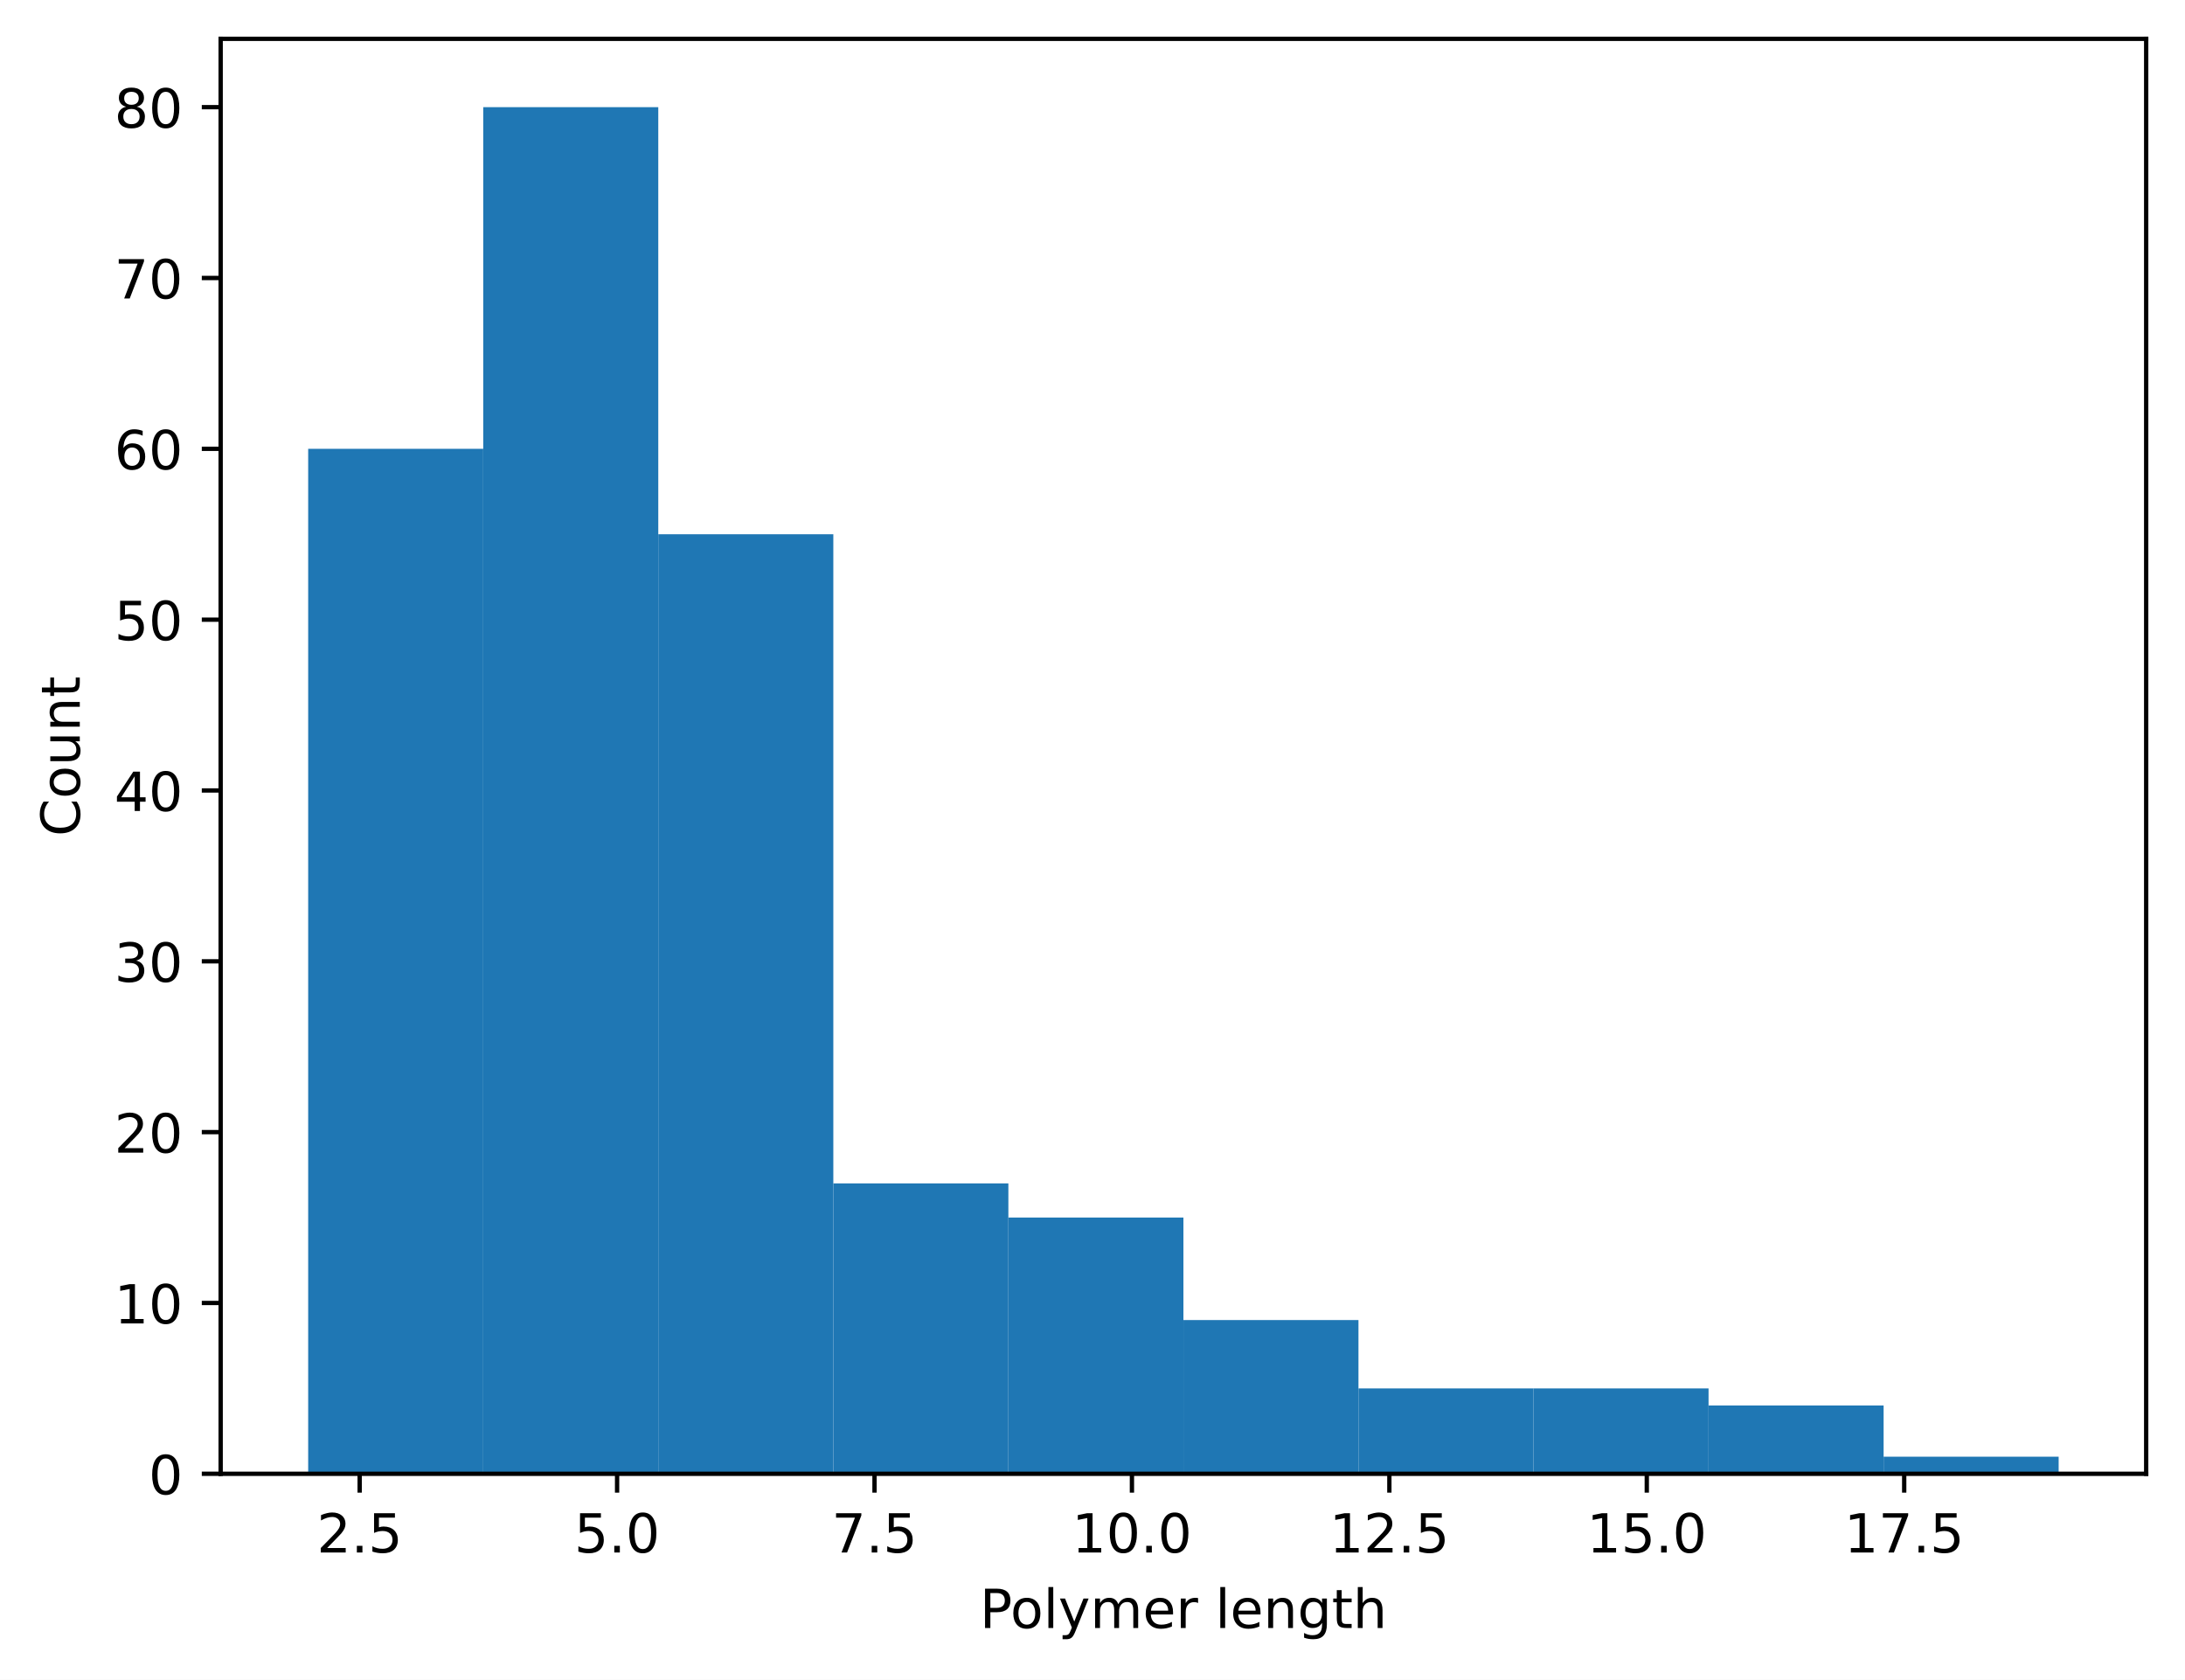
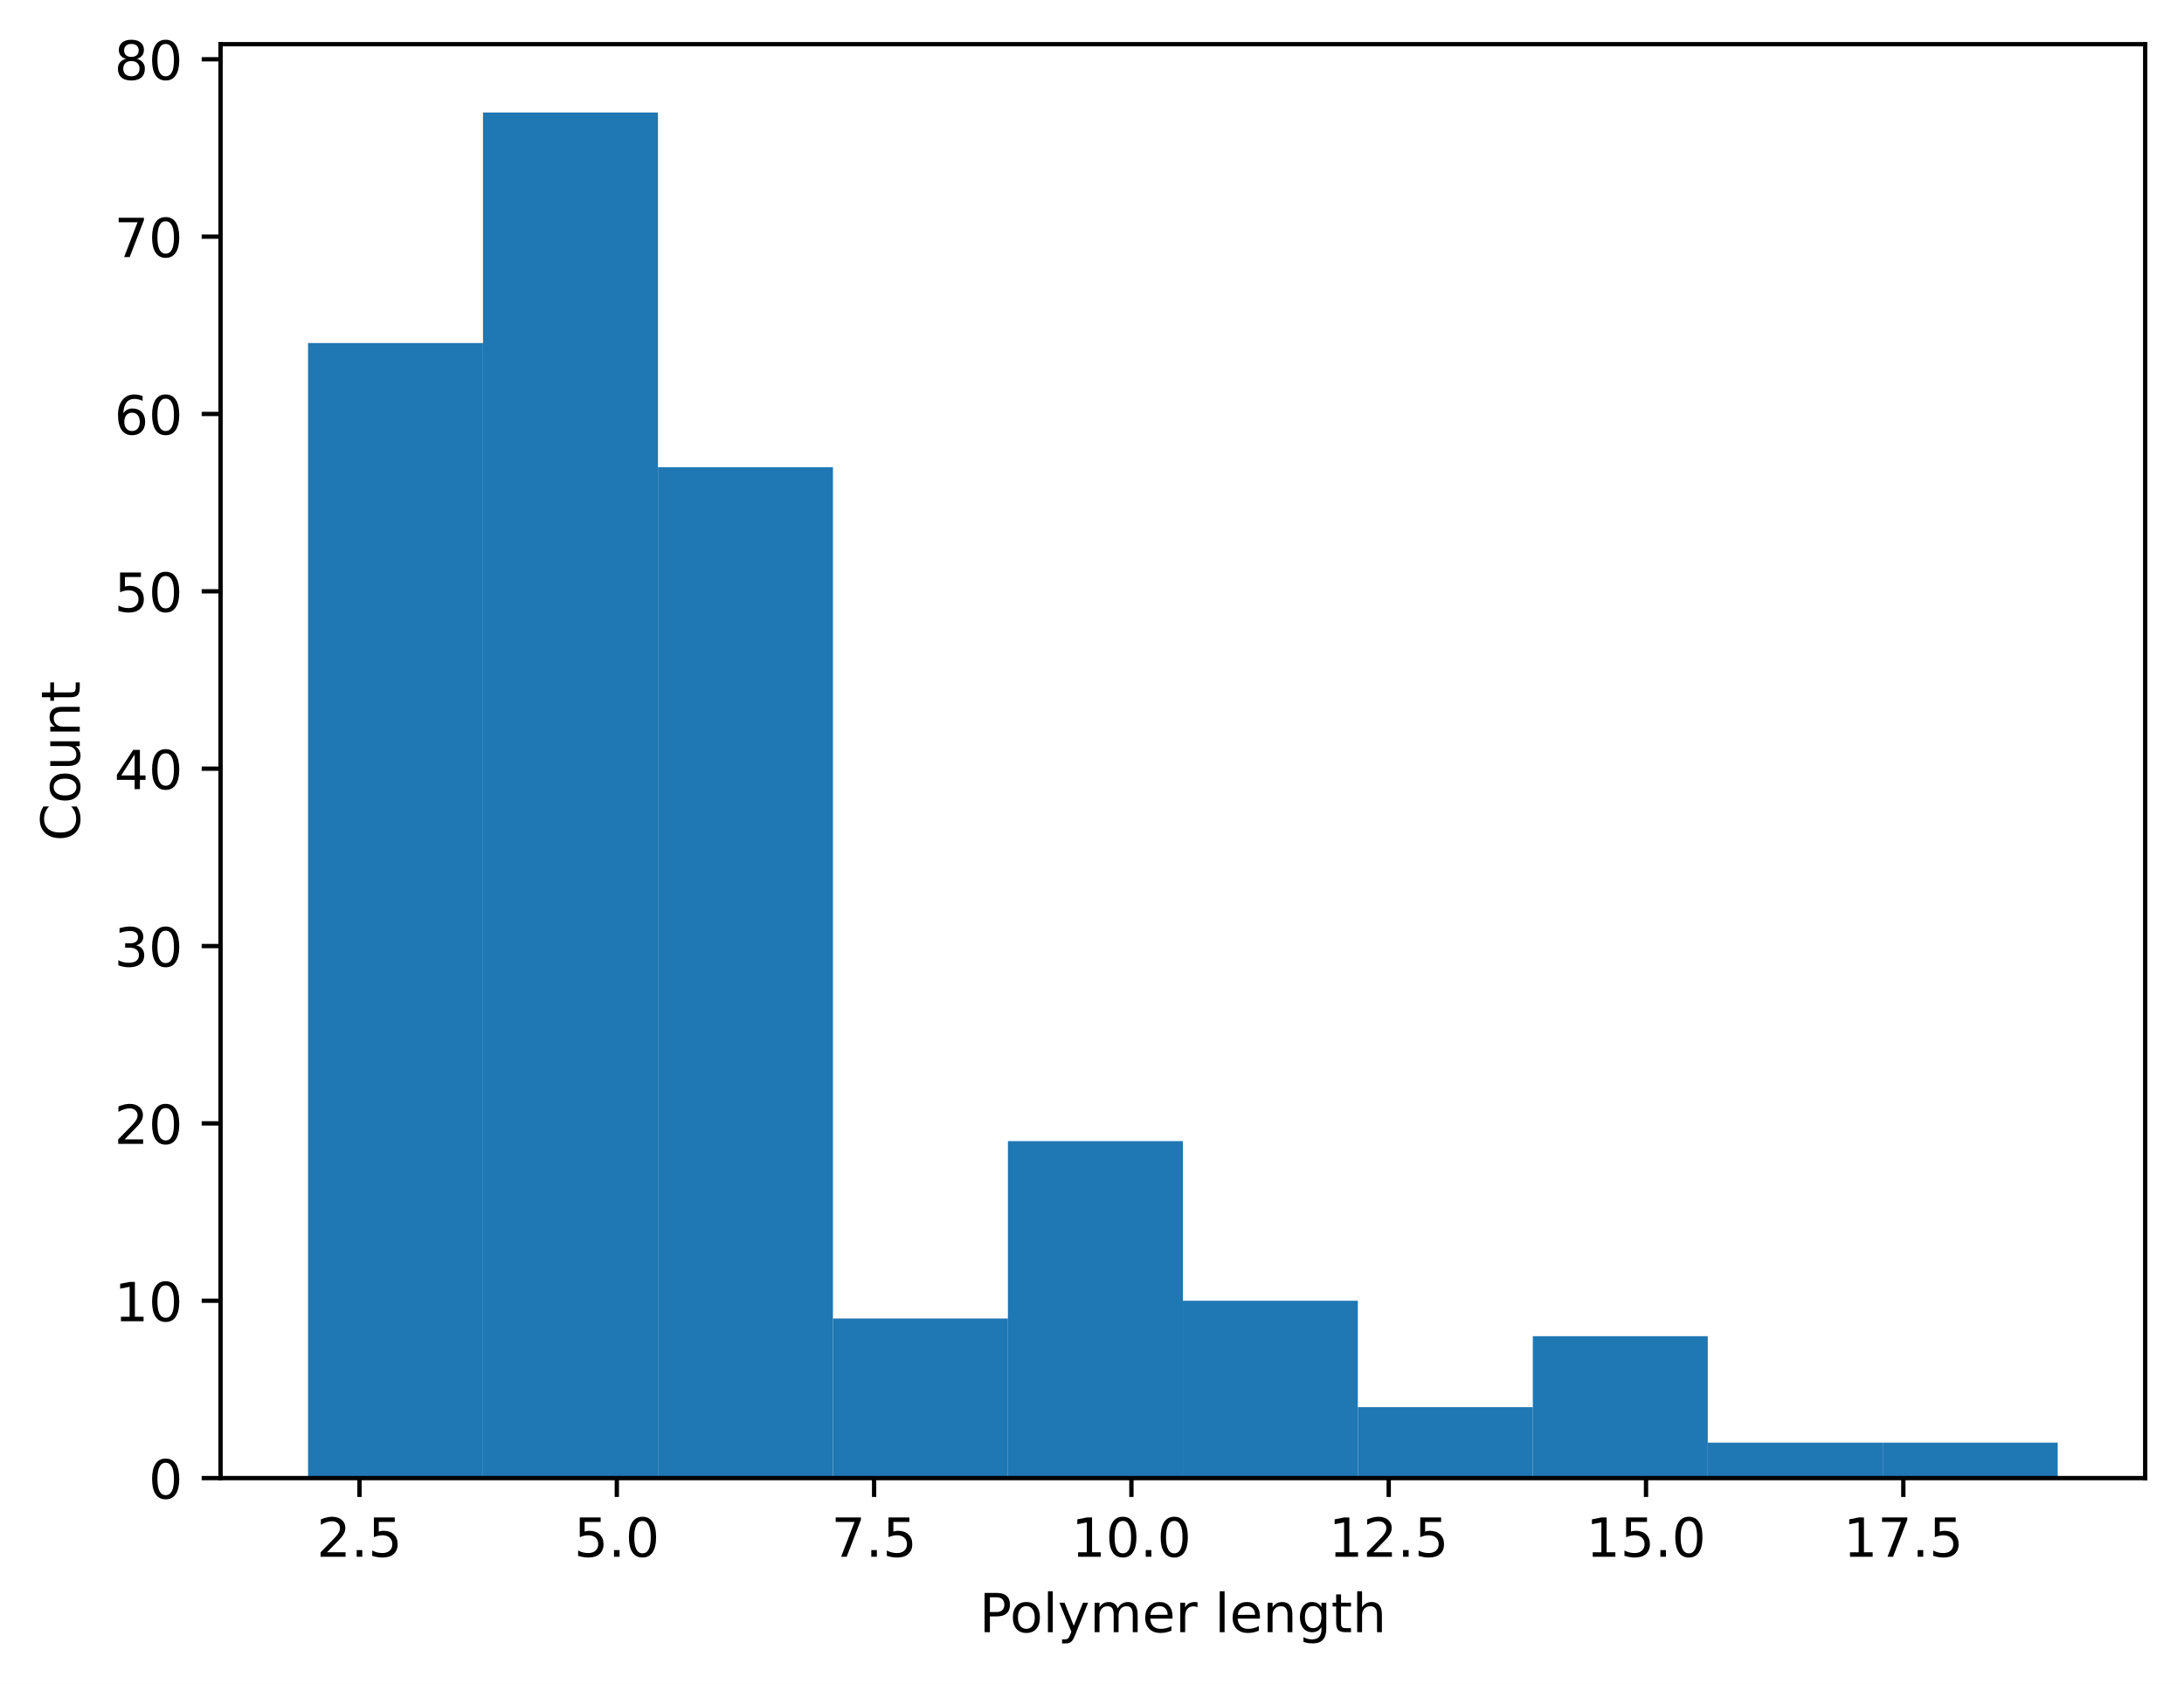
- <svg xmlns="http://www.w3.org/2000/svg" xmlns:xlink="http://www.w3.org/1999/xlink" width="405.245pt" height="311.513pt" viewBox="0 0 405.245 311.513" version="1.1">
+ <svg xmlns="http://www.w3.org/2000/svg" xmlns:xlink="http://www.w3.org/1999/xlink" width="405.245pt" height="312.514pt" viewBox="0 0 405.245 312.514" version="1.1">
  <defs>
    <style type="text/css">*{stroke-linejoin: round; stroke-linecap: butt}</style>
  </defs>
  <g id="figure_1">
    <g id="patch_1">
-       <path d="M 0 311.513  L 405.245 311.513  L 405.245 0  L 0 0  z " style="fill: #ffffff" />
+       <path d="M 0 312.514  L 405.245 312.514  L 405.245 0  L 0 0  z " style="fill: #ffffff" />
    </g>
    <g id="axes_1">
      <g id="patch_2">
-         <path d="M 40.925 273.312  L 398.045 273.312  L 398.045 7.2  L 40.925 7.2  z " style="fill: #ffffff" />
+         <path d="M 40.925 274.313  L 398.045 274.313  L 398.045 8.201  L 40.925 8.201  z " style="fill: #ffffff" />
      </g>
      <g id="patch_3">
-         <path d="M 57.158 273.312  L 89.623 273.312  L 89.623 83.232  L 57.158 83.232  z " clip-path="url(#p4d77a8aa61)" style="fill: #1f77b4" />
+         <path d="M 57.158 274.313  L 89.623 274.313  L 89.623 63.662  L 57.158 63.662  z " clip-path="url(#pca3464b3e4)" style="fill: #1f77b4" />
      </g>
      <g id="patch_4">
-         <path d="M 89.623 273.312  L 122.089 273.312  L 122.089 19.872  L 89.623 19.872  z " clip-path="url(#p4d77a8aa61)" style="fill: #1f77b4" />
+         <path d="M 89.623 274.313  L 122.089 274.313  L 122.089 20.873  L 89.623 20.873  z " clip-path="url(#pca3464b3e4)" style="fill: #1f77b4" />
      </g>
      <g id="patch_5">
-         <path d="M 122.089 273.312  L 154.554 273.312  L 154.554 99.072  L 122.089 99.072  z " clip-path="url(#p4d77a8aa61)" style="fill: #1f77b4" />
+         <path d="M 122.089 274.313  L 154.554 274.313  L 154.554 86.702  L 122.089 86.702  z " clip-path="url(#pca3464b3e4)" style="fill: #1f77b4" />
      </g>
      <g id="patch_6">
-         <path d="M 154.554 273.312  L 187.02 273.312  L 187.02 219.456  L 154.554 219.456  z " clip-path="url(#p4d77a8aa61)" style="fill: #1f77b4" />
+         <path d="M 154.554 274.313  L 187.02 274.313  L 187.02 244.69  L 154.554 244.69  z " clip-path="url(#pca3464b3e4)" style="fill: #1f77b4" />
      </g>
      <g id="patch_7">
-         <path d="M 187.02 273.312  L 219.485 273.312  L 219.485 225.792  L 187.02 225.792  z " clip-path="url(#p4d77a8aa61)" style="fill: #1f77b4" />
+         <path d="M 187.02 274.313  L 219.485 274.313  L 219.485 211.776  L 187.02 211.776  z " clip-path="url(#pca3464b3e4)" style="fill: #1f77b4" />
      </g>
      <g id="patch_8">
-         <path d="M 219.485 273.312  L 251.95 273.312  L 251.95 244.8  L 219.485 244.8  z " clip-path="url(#p4d77a8aa61)" style="fill: #1f77b4" />
+         <path d="M 219.485 274.313  L 251.95 274.313  L 251.95 241.399  L 219.485 241.399  z " clip-path="url(#pca3464b3e4)" style="fill: #1f77b4" />
      </g>
      <g id="patch_9">
-         <path d="M 251.95 273.312  L 284.416 273.312  L 284.416 257.472  L 251.95 257.472  z " clip-path="url(#p4d77a8aa61)" style="fill: #1f77b4" />
+         <path d="M 251.95 274.313  L 284.416 274.313  L 284.416 261.147  L 251.95 261.147  z " clip-path="url(#pca3464b3e4)" style="fill: #1f77b4" />
      </g>
      <g id="patch_10">
-         <path d="M 284.416 273.312  L 316.881 273.312  L 316.881 257.472  L 284.416 257.472  z " clip-path="url(#p4d77a8aa61)" style="fill: #1f77b4" />
+         <path d="M 284.416 274.313  L 316.881 274.313  L 316.881 247.982  L 284.416 247.982  z " clip-path="url(#pca3464b3e4)" style="fill: #1f77b4" />
      </g>
      <g id="patch_11">
-         <path d="M 316.881 273.312  L 349.347 273.312  L 349.347 260.64  L 316.881 260.64  z " clip-path="url(#p4d77a8aa61)" style="fill: #1f77b4" />
+         <path d="M 316.881 274.313  L 349.347 274.313  L 349.347 267.73  L 316.881 267.73  z " clip-path="url(#pca3464b3e4)" style="fill: #1f77b4" />
      </g>
      <g id="patch_12">
-         <path d="M 349.347 273.312  L 381.812 273.312  L 381.812 270.144  L 349.347 270.144  z " clip-path="url(#p4d77a8aa61)" style="fill: #1f77b4" />
+         <path d="M 349.347 274.313  L 381.812 274.313  L 381.812 267.73  L 349.347 267.73  z " clip-path="url(#pca3464b3e4)" style="fill: #1f77b4" />
      </g>
      <g id="matplotlib.axis_1">
        <g id="xtick_1">
          <g id="line2d_1">
            <defs>
-               <path id="m48bba29b7e" d="M 0 0  L 0 3.5  " style="stroke: #000000; stroke-width: 0.8" />
+               <path id="mee2b078454" d="M 0 0  L 0 3.5  " style="stroke: #000000; stroke-width: 0.8" />
            </defs>
            <g>
-               <use xlink:href="#m48bba29b7e" x="66.706" y="273.312" style="stroke: #000000; stroke-width: 0.8" />
+               <use xlink:href="#mee2b078454" x="66.706" y="274.313" style="stroke: #000000; stroke-width: 0.8" />
            </g>
          </g>
          <g id="text_1">
-             <g transform="translate(58.75483 287.9097) scale(0.1 -0.1)">
+             <g transform="translate(58.75483 288.9108) scale(0.1 -0.1)">
              <defs>
                <path id="DejaVuSans-15" d="M 1228 531  L 3431 531  L 3431 0  L 469 0  L 469 531  Q 828 903 1448 1529  Q 2069 2156 2228 2338  Q 2531 2678 2651 2914  Q 2772 3150 2772 3378  Q 2772 3750 2511 3984  Q 2250 4219 1831 4219  Q 1534 4219 1204 4116  Q 875 4013 500 3803  L 500 4441  Q 881 4594 1212 4672  Q 1544 4750 1819 4750  Q 2544 4750 2975 4387  Q 3406 4025 3406 3419  Q 3406 3131 3298 2873  Q 3191 2616 2906 2266  Q 2828 2175 2409 1742  Q 1991 1309 1228 531  z " transform="scale(0.015625)" />
                <path id="DejaVuSans-11" d="M 684 794  L 1344 794  L 1344 0  L 684 0  L 684 794  z " transform="scale(0.015625)" />
                <path id="DejaVuSans-18" d="M 691 4666  L 3169 4666  L 3169 4134  L 1269 4134  L 1269 2991  Q 1406 3038 1543 3061  Q 1681 3084 1819 3084  Q 2600 3084 3056 2656  Q 3513 2228 3513 1497  Q 3513 744 3044 326  Q 2575 -91 1722 -91  Q 1428 -91 1123 -41  Q 819 9 494 109  L 494 744  Q 775 591 1075 516  Q 1375 441 1709 441  Q 2250 441 2565 725  Q 2881 1009 2881 1497  Q 2881 1984 2565 2268  Q 2250 2553 1709 2553  Q 1456 2553 1204 2497  Q 953 2441 691 2322  L 691 4666  z " transform="scale(0.015625)" />
              </defs>
              <use xlink:href="#DejaVuSans-15" />
              <use xlink:href="#DejaVuSans-11" transform="translate(63.625 0)" />
              <use xlink:href="#DejaVuSans-18" transform="translate(95.40625 0)" />
            </g>
          </g>
        </g>
        <g id="xtick_2">
          <g id="line2d_2">
            <g>
-               <use xlink:href="#m48bba29b7e" x="114.45" y="273.312" style="stroke: #000000; stroke-width: 0.8" />
+               <use xlink:href="#mee2b078454" x="114.45" y="274.313" style="stroke: #000000; stroke-width: 0.8" />
            </g>
          </g>
          <g id="text_2">
-             <g transform="translate(106.4981 287.9097) scale(0.1 -0.1)">
+             <g transform="translate(106.4981 288.9108) scale(0.1 -0.1)">
              <defs>
                <path id="DejaVuSans-13" d="M 2034 4250  Q 1547 4250 1301 3770  Q 1056 3291 1056 2328  Q 1056 1369 1301 889  Q 1547 409 2034 409  Q 2525 409 2770 889  Q 3016 1369 3016 2328  Q 3016 3291 2770 3770  Q 2525 4250 2034 4250  z M 2034 4750  Q 2819 4750 3233 4129  Q 3647 3509 3647 2328  Q 3647 1150 3233 529  Q 2819 -91 2034 -91  Q 1250 -91 836 529  Q 422 1150 422 2328  Q 422 3509 836 4129  Q 1250 4750 2034 4750  z " transform="scale(0.015625)" />
              </defs>
              <use xlink:href="#DejaVuSans-18" />
              <use xlink:href="#DejaVuSans-11" transform="translate(63.625 0)" />
              <use xlink:href="#DejaVuSans-13" transform="translate(95.40625 0)" />
            </g>
          </g>
        </g>
        <g id="xtick_3">
          <g id="line2d_3">
            <g>
-               <use xlink:href="#m48bba29b7e" x="162.193" y="273.312" style="stroke: #000000; stroke-width: 0.8" />
+               <use xlink:href="#mee2b078454" x="162.193" y="274.313" style="stroke: #000000; stroke-width: 0.8" />
            </g>
          </g>
          <g id="text_3">
-             <g transform="translate(154.2415 287.9097) scale(0.1 -0.1)">
+             <g transform="translate(154.2415 288.9108) scale(0.1 -0.1)">
              <defs>
                <path id="DejaVuSans-1a" d="M 525 4666  L 3525 4666  L 3525 4397  L 1831 0  L 1172 0  L 2766 4134  L 525 4134  L 525 4666  z " transform="scale(0.015625)" />
              </defs>
              <use xlink:href="#DejaVuSans-1a" />
              <use xlink:href="#DejaVuSans-11" transform="translate(63.625 0)" />
              <use xlink:href="#DejaVuSans-18" transform="translate(95.40625 0)" />
            </g>
          </g>
        </g>
        <g id="xtick_4">
          <g id="line2d_4">
            <g>
-               <use xlink:href="#m48bba29b7e" x="209.936" y="273.312" style="stroke: #000000; stroke-width: 0.8" />
+               <use xlink:href="#mee2b078454" x="209.936" y="274.313" style="stroke: #000000; stroke-width: 0.8" />
            </g>
          </g>
          <g id="text_4">
-             <g transform="translate(198.8035 287.9097) scale(0.1 -0.1)">
+             <g transform="translate(198.8035 288.9108) scale(0.1 -0.1)">
              <defs>
                <path id="DejaVuSans-14" d="M 794 531  L 1825 531  L 1825 4091  L 703 3866  L 703 4441  L 1819 4666  L 2450 4666  L 2450 531  L 3481 531  L 3481 0  L 794 0  L 794 531  z " transform="scale(0.015625)" />
              </defs>
              <use xlink:href="#DejaVuSans-14" />
              <use xlink:href="#DejaVuSans-13" transform="translate(63.625 0)" />
              <use xlink:href="#DejaVuSans-11" transform="translate(127.25 0)" />
              <use xlink:href="#DejaVuSans-13" transform="translate(159.0312 0)" />
            </g>
          </g>
        </g>
        <g id="xtick_5">
          <g id="line2d_5">
            <g>
-               <use xlink:href="#m48bba29b7e" x="257.68" y="273.312" style="stroke: #000000; stroke-width: 0.8" />
+               <use xlink:href="#mee2b078454" x="257.68" y="274.313" style="stroke: #000000; stroke-width: 0.8" />
            </g>
          </g>
          <g id="text_5">
-             <g transform="translate(246.5468 287.9097) scale(0.1 -0.1)">
+             <g transform="translate(246.5468 288.9108) scale(0.1 -0.1)">
              <use xlink:href="#DejaVuSans-14" />
              <use xlink:href="#DejaVuSans-15" transform="translate(63.625 0)" />
              <use xlink:href="#DejaVuSans-11" transform="translate(127.25 0)" />
              <use xlink:href="#DejaVuSans-18" transform="translate(159.0312 0)" />
            </g>
          </g>
        </g>
        <g id="xtick_6">
          <g id="line2d_6">
            <g>
-               <use xlink:href="#m48bba29b7e" x="305.423" y="273.312" style="stroke: #000000; stroke-width: 0.8" />
+               <use xlink:href="#mee2b078454" x="305.423" y="274.313" style="stroke: #000000; stroke-width: 0.8" />
            </g>
          </g>
          <g id="text_6">
-             <g transform="translate(294.2902 287.9097) scale(0.1 -0.1)">
+             <g transform="translate(294.2902 288.9108) scale(0.1 -0.1)">
              <use xlink:href="#DejaVuSans-14" />
              <use xlink:href="#DejaVuSans-18" transform="translate(63.625 0)" />
              <use xlink:href="#DejaVuSans-11" transform="translate(127.25 0)" />
              <use xlink:href="#DejaVuSans-13" transform="translate(159.0312 0)" />
            </g>
          </g>
        </g>
        <g id="xtick_7">
          <g id="line2d_7">
            <g>
-               <use xlink:href="#m48bba29b7e" x="353.166" y="273.312" style="stroke: #000000; stroke-width: 0.8" />
+               <use xlink:href="#mee2b078454" x="353.166" y="274.313" style="stroke: #000000; stroke-width: 0.8" />
            </g>
          </g>
          <g id="text_7">
-             <g transform="translate(342.0335 287.9097) scale(0.1 -0.1)">
+             <g transform="translate(342.0335 288.9108) scale(0.1 -0.1)">
              <use xlink:href="#DejaVuSans-14" />
              <use xlink:href="#DejaVuSans-1a" transform="translate(63.625 0)" />
              <use xlink:href="#DejaVuSans-11" transform="translate(127.25 0)" />
              <use xlink:href="#DejaVuSans-18" transform="translate(159.0312 0)" />
            </g>
          </g>
        </g>
        <g id="text_8">
-           <g transform="translate(181.7116 301.9104) scale(0.1 -0.1)">
+           <g transform="translate(181.7116 302.9116) scale(0.1 -0.1)">
            <defs>
              <path id="DejaVuSans-33" d="M 1259 4147  L 1259 2394  L 2053 2394  Q 2494 2394 2734 2622  Q 2975 2850 2975 3272  Q 2975 3691 2734 3919  Q 2494 4147 2053 4147  L 1259 4147  z M 628 4666  L 2053 4666  Q 2838 4666 3239 4311  Q 3641 3956 3641 3272  Q 3641 2581 3239 2228  Q 2838 1875 2053 1875  L 1259 1875  L 1259 0  L 628 0  L 628 4666  z " transform="scale(0.015625)" />
              <path id="DejaVuSans-52" d="M 1959 3097  Q 1497 3097 1228 2736  Q 959 2375 959 1747  Q 959 1119 1226 758  Q 1494 397 1959 397  Q 2419 397 2687 759  Q 2956 1122 2956 1747  Q 2956 2369 2687 2733  Q 2419 3097 1959 3097  z M 1959 3584  Q 2709 3584 3137 3096  Q 3566 2609 3566 1747  Q 3566 888 3137 398  Q 2709 -91 1959 -91  Q 1206 -91 779 398  Q 353 888 353 1747  Q 353 2609 779 3096  Q 1206 3584 1959 3584  z " transform="scale(0.015625)" />
              <path id="DejaVuSans-4f" d="M 603 4863  L 1178 4863  L 1178 0  L 603 0  L 603 4863  z " transform="scale(0.015625)" />
              <path id="DejaVuSans-5c" d="M 2059 -325  Q 1816 -950 1584 -1140  Q 1353 -1331 966 -1331  L 506 -1331  L 506 -850  L 844 -850  Q 1081 -850 1212 -737  Q 1344 -625 1503 -206  L 1606 56  L 191 3500  L 800 3500  L 1894 763  L 2988 3500  L 3597 3500  L 2059 -325  z " transform="scale(0.015625)" />
              <path id="DejaVuSans-50" d="M 3328 2828  Q 3544 3216 3844 3400  Q 4144 3584 4550 3584  Q 5097 3584 5394 3201  Q 5691 2819 5691 2113  L 5691 0  L 5113 0  L 5113 2094  Q 5113 2597 4934 2840  Q 4756 3084 4391 3084  Q 3944 3084 3684 2787  Q 3425 2491 3425 1978  L 3425 0  L 2847 0  L 2847 2094  Q 2847 2600 2669 2842  Q 2491 3084 2119 3084  Q 1678 3084 1418 2786  Q 1159 2488 1159 1978  L 1159 0  L 581 0  L 581 3500  L 1159 3500  L 1159 2956  Q 1356 3278 1631 3431  Q 1906 3584 2284 3584  Q 2666 3584 2933 3390  Q 3200 3197 3328 2828  z " transform="scale(0.015625)" />
              <path id="DejaVuSans-48" d="M 3597 1894  L 3597 1613  L 953 1613  Q 991 1019 1311 708  Q 1631 397 2203 397  Q 2534 397 2845 478  Q 3156 559 3463 722  L 3463 178  Q 3153 47 2828 -22  Q 2503 -91 2169 -91  Q 1331 -91 842 396  Q 353 884 353 1716  Q 353 2575 817 3079  Q 1281 3584 2069 3584  Q 2775 3584 3186 3129  Q 3597 2675 3597 1894  z M 3022 2063  Q 3016 2534 2758 2815  Q 2500 3097 2075 3097  Q 1594 3097 1305 2825  Q 1016 2553 972 2059  L 3022 2063  z " transform="scale(0.015625)" />
              <path id="DejaVuSans-55" d="M 2631 2963  Q 2534 3019 2420 3045  Q 2306 3072 2169 3072  Q 1681 3072 1420 2755  Q 1159 2438 1159 1844  L 1159 0  L 581 0  L 581 3500  L 1159 3500  L 1159 2956  Q 1341 3275 1631 3429  Q 1922 3584 2338 3584  Q 2397 3584 2469 3576  Q 2541 3569 2628 3553  L 2631 2963  z " transform="scale(0.015625)" />
              <path id="DejaVuSans-3" transform="scale(0.015625)" />
              <path id="DejaVuSans-51" d="M 3513 2113  L 3513 0  L 2938 0  L 2938 2094  Q 2938 2591 2744 2837  Q 2550 3084 2163 3084  Q 1697 3084 1428 2787  Q 1159 2491 1159 1978  L 1159 0  L 581 0  L 581 3500  L 1159 3500  L 1159 2956  Q 1366 3272 1645 3428  Q 1925 3584 2291 3584  Q 2894 3584 3203 3211  Q 3513 2838 3513 2113  z " transform="scale(0.015625)" />
              <path id="DejaVuSans-4a" d="M 2906 1791  Q 2906 2416 2648 2759  Q 2391 3103 1925 3103  Q 1463 3103 1205 2759  Q 947 2416 947 1791  Q 947 1169 1205 825  Q 1463 481 1925 481  Q 2391 481 2648 825  Q 2906 1169 2906 1791  z M 3481 434  Q 3481 -459 3084 -895  Q 2688 -1331 1869 -1331  Q 1566 -1331 1297 -1286  Q 1028 -1241 775 -1147  L 775 -588  Q 1028 -725 1275 -790  Q 1522 -856 1778 -856  Q 2344 -856 2625 -561  Q 2906 -266 2906 331  L 2906 616  Q 2728 306 2450 153  Q 2172 0 1784 0  Q 1141 0 747 490  Q 353 981 353 1791  Q 353 2603 747 3093  Q 1141 3584 1784 3584  Q 2172 3584 2450 3431  Q 2728 3278 2906 2969  L 2906 3500  L 3481 3500  L 3481 434  z " transform="scale(0.015625)" />
              <path id="DejaVuSans-57" d="M 1172 4494  L 1172 3500  L 2356 3500  L 2356 3053  L 1172 3053  L 1172 1153  Q 1172 725 1289 603  Q 1406 481 1766 481  L 2356 481  L 2356 0  L 1766 0  Q 1100 0 847 248  Q 594 497 594 1153  L 594 3053  L 172 3053  L 172 3500  L 594 3500  L 594 4494  L 1172 4494  z " transform="scale(0.015625)" />
              <path id="DejaVuSans-4b" d="M 3513 2113  L 3513 0  L 2938 0  L 2938 2094  Q 2938 2591 2744 2837  Q 2550 3084 2163 3084  Q 1697 3084 1428 2787  Q 1159 2491 1159 1978  L 1159 0  L 581 0  L 581 4863  L 1159 4863  L 1159 2956  Q 1366 3272 1645 3428  Q 1925 3584 2291 3584  Q 2894 3584 3203 3211  Q 3513 2838 3513 2113  z " transform="scale(0.015625)" />
            </defs>
            <use xlink:href="#DejaVuSans-33" />
            <use xlink:href="#DejaVuSans-52" transform="translate(56.73438 0)" />
            <use xlink:href="#DejaVuSans-4f" transform="translate(117.9219 0)" />
            <use xlink:href="#DejaVuSans-5c" transform="translate(145.7031 0)" />
            <use xlink:href="#DejaVuSans-50" transform="translate(204.8906 0)" />
            <use xlink:href="#DejaVuSans-48" transform="translate(302.2969 0)" />
            <use xlink:href="#DejaVuSans-55" transform="translate(363.8281 0)" />
            <use xlink:href="#DejaVuSans-3" transform="translate(404.9375 0)" />
            <use xlink:href="#DejaVuSans-4f" transform="translate(436.7188 0)" />
            <use xlink:href="#DejaVuSans-48" transform="translate(464.5 0)" />
            <use xlink:href="#DejaVuSans-51" transform="translate(526.0312 0)" />
            <use xlink:href="#DejaVuSans-4a" transform="translate(589.4062 0)" />
            <use xlink:href="#DejaVuSans-57" transform="translate(652.8906 0)" />
            <use xlink:href="#DejaVuSans-4b" transform="translate(692.0938 0)" />
          </g>
        </g>
      </g>
      <g id="matplotlib.axis_2">
        <g id="ytick_1">
          <g id="line2d_8">
            <defs>
-               <path id="m19af925950" d="M 0 0  L -3.5 0  " style="stroke: #000000; stroke-width: 0.8" />
+               <path id="m2bb9badd2a" d="M 0 0  L -3.5 0  " style="stroke: #000000; stroke-width: 0.8" />
            </defs>
            <g>
-               <use xlink:href="#m19af925950" x="40.925" y="273.312" style="stroke: #000000; stroke-width: 0.8" />
+               <use xlink:href="#m2bb9badd2a" x="40.925" y="274.313" style="stroke: #000000; stroke-width: 0.8" />
            </g>
          </g>
          <g id="text_9">
-             <g transform="translate(27.5625 277.1108) scale(0.1 -0.1)">
+             <g transform="translate(27.5625 278.1119) scale(0.1 -0.1)">
              <use xlink:href="#DejaVuSans-13" />
            </g>
          </g>
        </g>
        <g id="ytick_2">
          <g id="line2d_9">
            <g>
-               <use xlink:href="#m19af925950" x="40.925" y="241.632" style="stroke: #000000; stroke-width: 0.8" />
+               <use xlink:href="#m2bb9badd2a" x="40.925" y="241.399" style="stroke: #000000; stroke-width: 0.8" />
            </g>
          </g>
          <g id="text_10">
-             <g transform="translate(21.2 245.4308) scale(0.1 -0.1)">
+             <g transform="translate(21.2 245.1977) scale(0.1 -0.1)">
              <use xlink:href="#DejaVuSans-14" />
              <use xlink:href="#DejaVuSans-13" transform="translate(63.625 0)" />
            </g>
          </g>
        </g>
        <g id="ytick_3">
          <g id="line2d_10">
            <g>
-               <use xlink:href="#m19af925950" x="40.925" y="209.952" style="stroke: #000000; stroke-width: 0.8" />
+               <use xlink:href="#m2bb9badd2a" x="40.925" y="208.485" style="stroke: #000000; stroke-width: 0.8" />
            </g>
          </g>
          <g id="text_11">
-             <g transform="translate(21.2 213.7508) scale(0.1 -0.1)">
+             <g transform="translate(21.2 212.2834) scale(0.1 -0.1)">
              <use xlink:href="#DejaVuSans-15" />
              <use xlink:href="#DejaVuSans-13" transform="translate(63.625 0)" />
            </g>
          </g>
        </g>
        <g id="ytick_4">
          <g id="line2d_11">
            <g>
-               <use xlink:href="#m19af925950" x="40.925" y="178.272" style="stroke: #000000; stroke-width: 0.8" />
+               <use xlink:href="#m2bb9badd2a" x="40.925" y="175.57" style="stroke: #000000; stroke-width: 0.8" />
            </g>
          </g>
          <g id="text_12">
-             <g transform="translate(21.2 182.0708) scale(0.1 -0.1)">
+             <g transform="translate(21.2 179.3691) scale(0.1 -0.1)">
              <defs>
                <path id="DejaVuSans-16" d="M 2597 2516  Q 3050 2419 3304 2112  Q 3559 1806 3559 1356  Q 3559 666 3084 287  Q 2609 -91 1734 -91  Q 1441 -91 1130 -33  Q 819 25 488 141  L 488 750  Q 750 597 1062 519  Q 1375 441 1716 441  Q 2309 441 2620 675  Q 2931 909 2931 1356  Q 2931 1769 2642 2001  Q 2353 2234 1838 2234  L 1294 2234  L 1294 2753  L 1863 2753  Q 2328 2753 2575 2939  Q 2822 3125 2822 3475  Q 2822 3834 2567 4026  Q 2313 4219 1838 4219  Q 1578 4219 1281 4162  Q 984 4106 628 3988  L 628 4550  Q 988 4650 1302 4700  Q 1616 4750 1894 4750  Q 2613 4750 3031 4423  Q 3450 4097 3450 3541  Q 3450 3153 3228 2886  Q 3006 2619 2597 2516  z " transform="scale(0.015625)" />
              </defs>
              <use xlink:href="#DejaVuSans-16" />
              <use xlink:href="#DejaVuSans-13" transform="translate(63.625 0)" />
            </g>
          </g>
        </g>
        <g id="ytick_5">
          <g id="line2d_12">
            <g>
-               <use xlink:href="#m19af925950" x="40.925" y="146.592" style="stroke: #000000; stroke-width: 0.8" />
+               <use xlink:href="#m2bb9badd2a" x="40.925" y="142.656" style="stroke: #000000; stroke-width: 0.8" />
            </g>
          </g>
          <g id="text_13">
-             <g transform="translate(21.2 150.3908) scale(0.1 -0.1)">
+             <g transform="translate(21.2 146.4548) scale(0.1 -0.1)">
              <defs>
                <path id="DejaVuSans-17" d="M 2419 4116  L 825 1625  L 2419 1625  L 2419 4116  z M 2253 4666  L 3047 4666  L 3047 1625  L 3713 1625  L 3713 1100  L 3047 1100  L 3047 0  L 2419 0  L 2419 1100  L 313 1100  L 313 1709  L 2253 4666  z " transform="scale(0.015625)" />
              </defs>
              <use xlink:href="#DejaVuSans-17" />
              <use xlink:href="#DejaVuSans-13" transform="translate(63.625 0)" />
            </g>
          </g>
        </g>
        <g id="ytick_6">
          <g id="line2d_13">
            <g>
-               <use xlink:href="#m19af925950" x="40.925" y="114.912" style="stroke: #000000; stroke-width: 0.8" />
+               <use xlink:href="#m2bb9badd2a" x="40.925" y="109.742" style="stroke: #000000; stroke-width: 0.8" />
            </g>
          </g>
          <g id="text_14">
-             <g transform="translate(21.2 118.7108) scale(0.1 -0.1)">
+             <g transform="translate(21.2 113.5405) scale(0.1 -0.1)">
              <use xlink:href="#DejaVuSans-18" />
              <use xlink:href="#DejaVuSans-13" transform="translate(63.625 0)" />
            </g>
          </g>
        </g>
        <g id="ytick_7">
          <g id="line2d_14">
            <g>
-               <use xlink:href="#m19af925950" x="40.925" y="83.232" style="stroke: #000000; stroke-width: 0.8" />
+               <use xlink:href="#m2bb9badd2a" x="40.925" y="76.827" style="stroke: #000000; stroke-width: 0.8" />
            </g>
          </g>
          <g id="text_15">
-             <g transform="translate(21.2 87.03083) scale(0.1 -0.1)">
+             <g transform="translate(21.2 80.62623) scale(0.1 -0.1)">
              <defs>
                <path id="DejaVuSans-19" d="M 2113 2584  Q 1688 2584 1439 2293  Q 1191 2003 1191 1497  Q 1191 994 1439 701  Q 1688 409 2113 409  Q 2538 409 2786 701  Q 3034 994 3034 1497  Q 3034 2003 2786 2293  Q 2538 2584 2113 2584  z M 3366 4563  L 3366 3988  Q 3128 4100 2886 4159  Q 2644 4219 2406 4219  Q 1781 4219 1451 3797  Q 1122 3375 1075 2522  Q 1259 2794 1537 2939  Q 1816 3084 2150 3084  Q 2853 3084 3261 2657  Q 3669 2231 3669 1497  Q 3669 778 3244 343  Q 2819 -91 2113 -91  Q 1303 -91 875 529  Q 447 1150 447 2328  Q 447 3434 972 4092  Q 1497 4750 2381 4750  Q 2619 4750 2861 4703  Q 3103 4656 3366 4563  z " transform="scale(0.015625)" />
              </defs>
              <use xlink:href="#DejaVuSans-19" />
              <use xlink:href="#DejaVuSans-13" transform="translate(63.625 0)" />
            </g>
          </g>
        </g>
        <g id="ytick_8">
          <g id="line2d_15">
            <g>
-               <use xlink:href="#m19af925950" x="40.925" y="51.552" style="stroke: #000000; stroke-width: 0.8" />
+               <use xlink:href="#m2bb9badd2a" x="40.925" y="43.913" style="stroke: #000000; stroke-width: 0.8" />
            </g>
          </g>
          <g id="text_16">
-             <g transform="translate(21.2 55.35083) scale(0.1 -0.1)">
+             <g transform="translate(21.2 47.71194) scale(0.1 -0.1)">
              <use xlink:href="#DejaVuSans-1a" />
              <use xlink:href="#DejaVuSans-13" transform="translate(63.625 0)" />
            </g>
          </g>
        </g>
        <g id="ytick_9">
          <g id="line2d_16">
            <g>
-               <use xlink:href="#m19af925950" x="40.925" y="19.872" style="stroke: #000000; stroke-width: 0.8" />
+               <use xlink:href="#m2bb9badd2a" x="40.925" y="10.999" style="stroke: #000000; stroke-width: 0.8" />
            </g>
          </g>
          <g id="text_17">
-             <g transform="translate(21.2 23.67083) scale(0.1 -0.1)">
+             <g transform="translate(21.2 14.79766) scale(0.1 -0.1)">
              <defs>
                <path id="DejaVuSans-1b" d="M 2034 2216  Q 1584 2216 1326 1975  Q 1069 1734 1069 1313  Q 1069 891 1326 650  Q 1584 409 2034 409  Q 2484 409 2743 651  Q 3003 894 3003 1313  Q 3003 1734 2745 1975  Q 2488 2216 2034 2216  z M 1403 2484  Q 997 2584 770 2862  Q 544 3141 544 3541  Q 544 4100 942 4425  Q 1341 4750 2034 4750  Q 2731 4750 3128 4425  Q 3525 4100 3525 3541  Q 3525 3141 3298 2862  Q 3072 2584 2669 2484  Q 3125 2378 3379 2068  Q 3634 1759 3634 1313  Q 3634 634 3220 271  Q 2806 -91 2034 -91  Q 1263 -91 848 271  Q 434 634 434 1313  Q 434 1759 690 2068  Q 947 2378 1403 2484  z M 1172 3481  Q 1172 3119 1398 2916  Q 1625 2713 2034 2713  Q 2441 2713 2670 2916  Q 2900 3119 2900 3481  Q 2900 3844 2670 4047  Q 2441 4250 2034 4250  Q 1625 4250 1398 4047  Q 1172 3844 1172 3481  z " transform="scale(0.015625)" />
              </defs>
              <use xlink:href="#DejaVuSans-1b" />
              <use xlink:href="#DejaVuSans-13" transform="translate(63.625 0)" />
            </g>
          </g>
        </g>
        <g id="text_18">
-           <g transform="translate(14.79766 155.1044) rotate(-90) scale(0.1 -0.1)">
+           <g transform="translate(14.79766 156.1056) rotate(-90) scale(0.1 -0.1)">
            <defs>
              <path id="DejaVuSans-26" d="M 4122 4306  L 4122 3641  Q 3803 3938 3442 4084  Q 3081 4231 2675 4231  Q 1875 4231 1450 3742  Q 1025 3253 1025 2328  Q 1025 1406 1450 917  Q 1875 428 2675 428  Q 3081 428 3442 575  Q 3803 722 4122 1019  L 4122 359  Q 3791 134 3420 21  Q 3050 -91 2638 -91  Q 1578 -91 968 557  Q 359 1206 359 2328  Q 359 3453 968 4101  Q 1578 4750 2638 4750  Q 3056 4750 3426 4639  Q 3797 4528 4122 4306  z " transform="scale(0.015625)" />
              <path id="DejaVuSans-58" d="M 544 1381  L 544 3500  L 1119 3500  L 1119 1403  Q 1119 906 1312 657  Q 1506 409 1894 409  Q 2359 409 2629 706  Q 2900 1003 2900 1516  L 2900 3500  L 3475 3500  L 3475 0  L 2900 0  L 2900 538  Q 2691 219 2414 64  Q 2138 -91 1772 -91  Q 1169 -91 856 284  Q 544 659 544 1381  z M 1991 3584  L 1991 3584  z " transform="scale(0.015625)" />
            </defs>
            <use xlink:href="#DejaVuSans-26" />
            <use xlink:href="#DejaVuSans-52" transform="translate(69.82812 0)" />
            <use xlink:href="#DejaVuSans-58" transform="translate(131.0156 0)" />
            <use xlink:href="#DejaVuSans-51" transform="translate(194.3906 0)" />
            <use xlink:href="#DejaVuSans-57" transform="translate(257.7656 0)" />
          </g>
        </g>
      </g>
      <g id="patch_13">
-         <path d="M 40.925 273.312  L 40.925 7.2  " style="fill: none; stroke: #000000; stroke-width: 0.8; stroke-linejoin: miter; stroke-linecap: square" />
+         <path d="M 40.925 274.313  L 40.925 8.201  " style="fill: none; stroke: #000000; stroke-width: 0.8; stroke-linejoin: miter; stroke-linecap: square" />
      </g>
      <g id="patch_14">
-         <path d="M 398.045 273.312  L 398.045 7.2  " style="fill: none; stroke: #000000; stroke-width: 0.8; stroke-linejoin: miter; stroke-linecap: square" />
+         <path d="M 398.045 274.313  L 398.045 8.201  " style="fill: none; stroke: #000000; stroke-width: 0.8; stroke-linejoin: miter; stroke-linecap: square" />
      </g>
      <g id="patch_15">
-         <path d="M 40.925 273.312  L 398.045 273.312  " style="fill: none; stroke: #000000; stroke-width: 0.8; stroke-linejoin: miter; stroke-linecap: square" />
+         <path d="M 40.925 274.313  L 398.045 274.313  " style="fill: none; stroke: #000000; stroke-width: 0.8; stroke-linejoin: miter; stroke-linecap: square" />
      </g>
      <g id="patch_16">
-         <path d="M 40.925 7.2  L 398.045 7.2  " style="fill: none; stroke: #000000; stroke-width: 0.8; stroke-linejoin: miter; stroke-linecap: square" />
+         <path d="M 40.925 8.201  L 398.045 8.201  " style="fill: none; stroke: #000000; stroke-width: 0.8; stroke-linejoin: miter; stroke-linecap: square" />
      </g>
    </g>
  </g>
  <defs>
-     <clipPath id="p4d77a8aa61">
-       <rect x="40.925" y="7.2" width="357.12" height="266.112" />
+     <clipPath id="pca3464b3e4">
+       <rect x="40.925" y="8.201" width="357.12" height="266.112" />
    </clipPath>
  </defs>
</svg>
